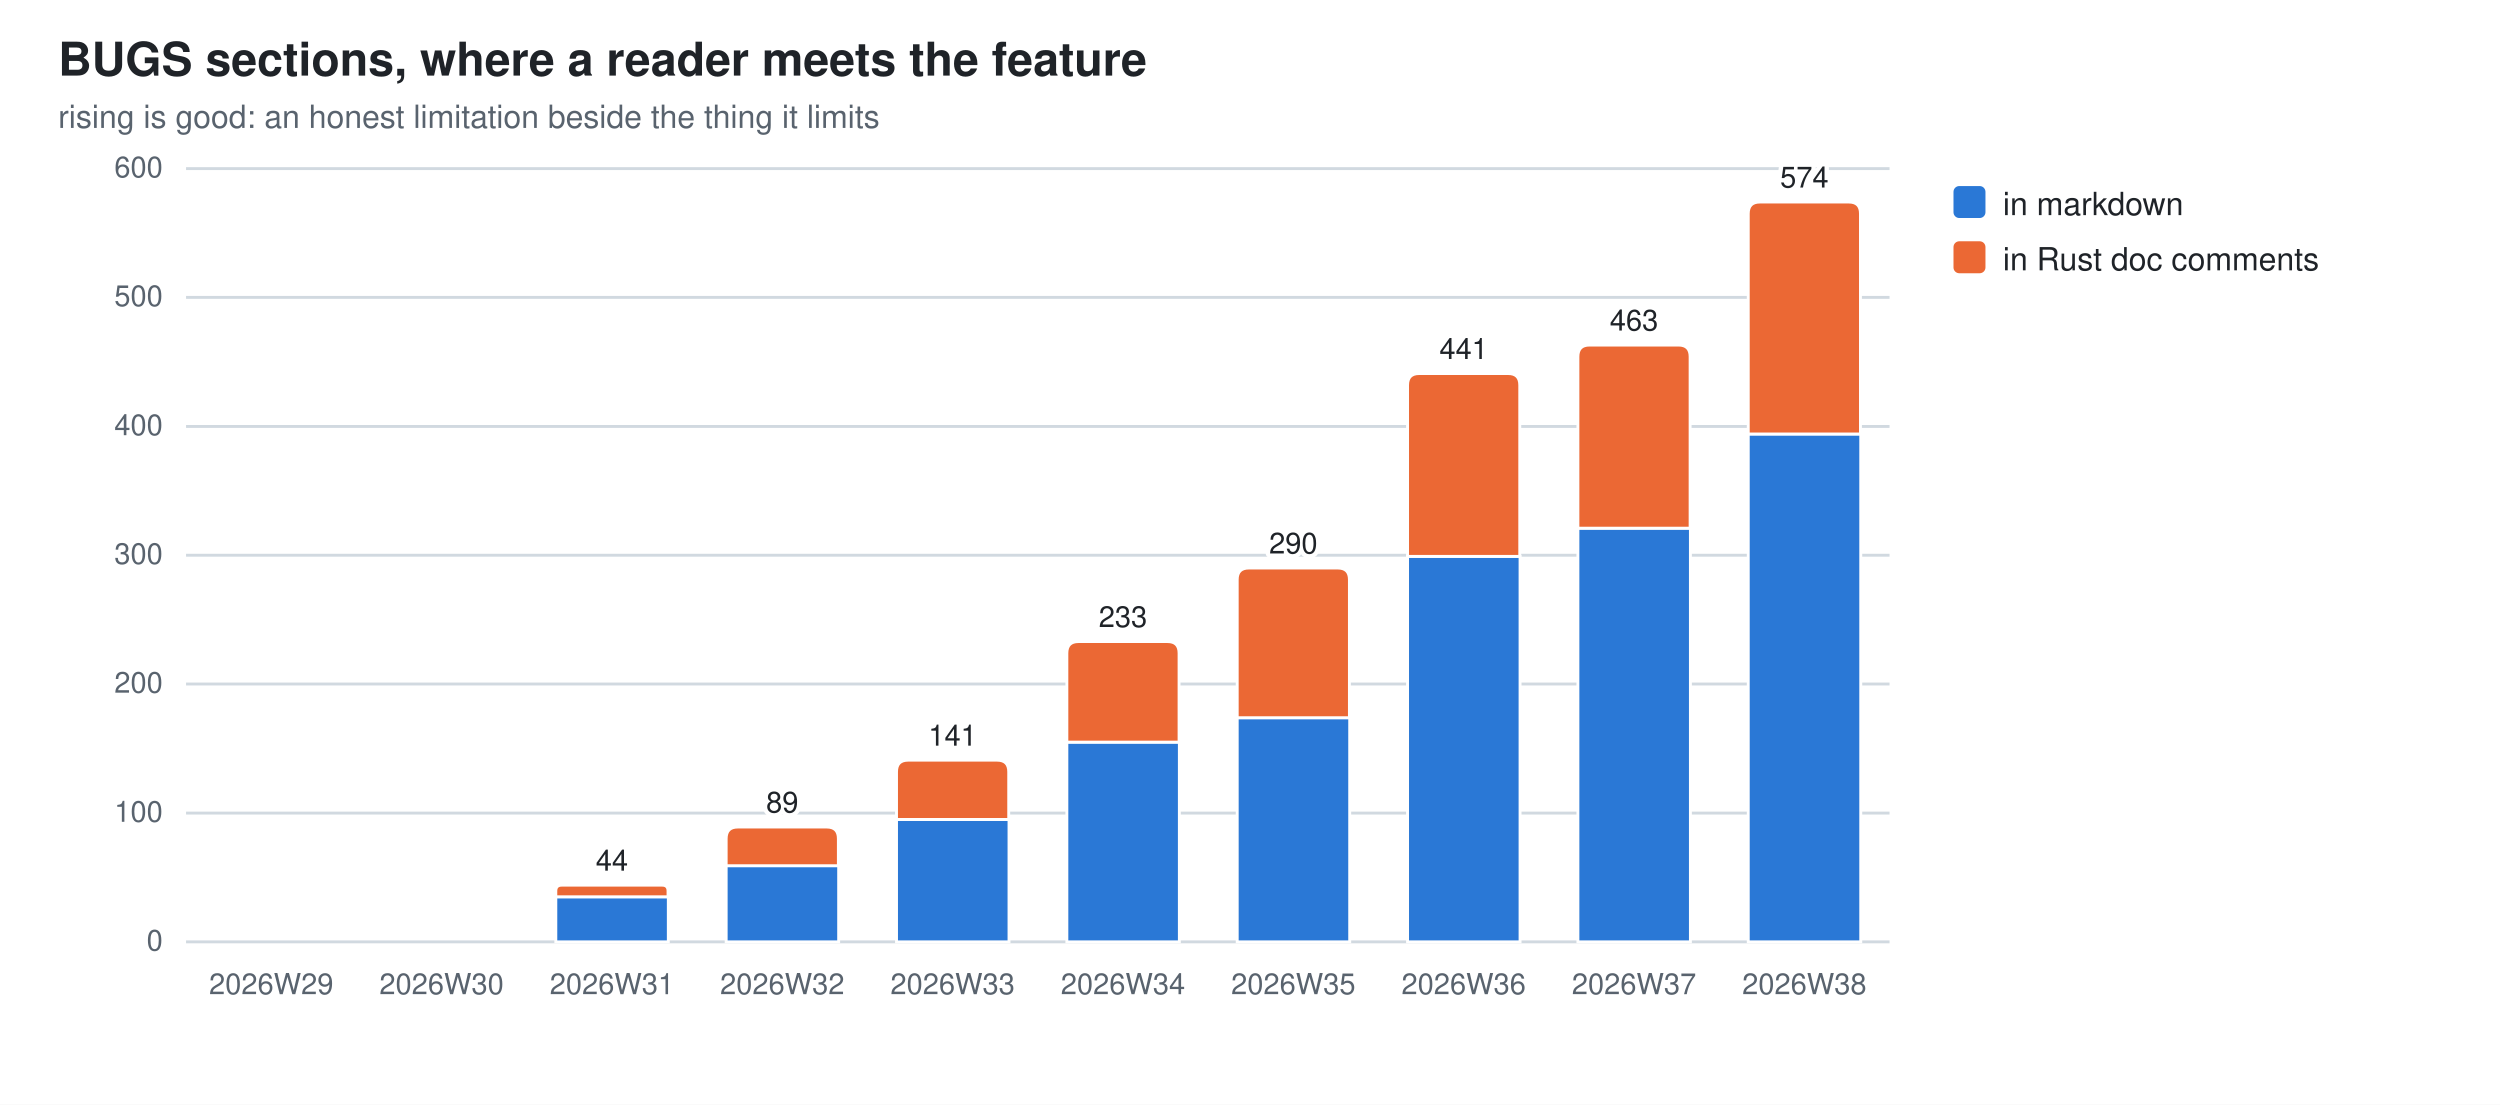
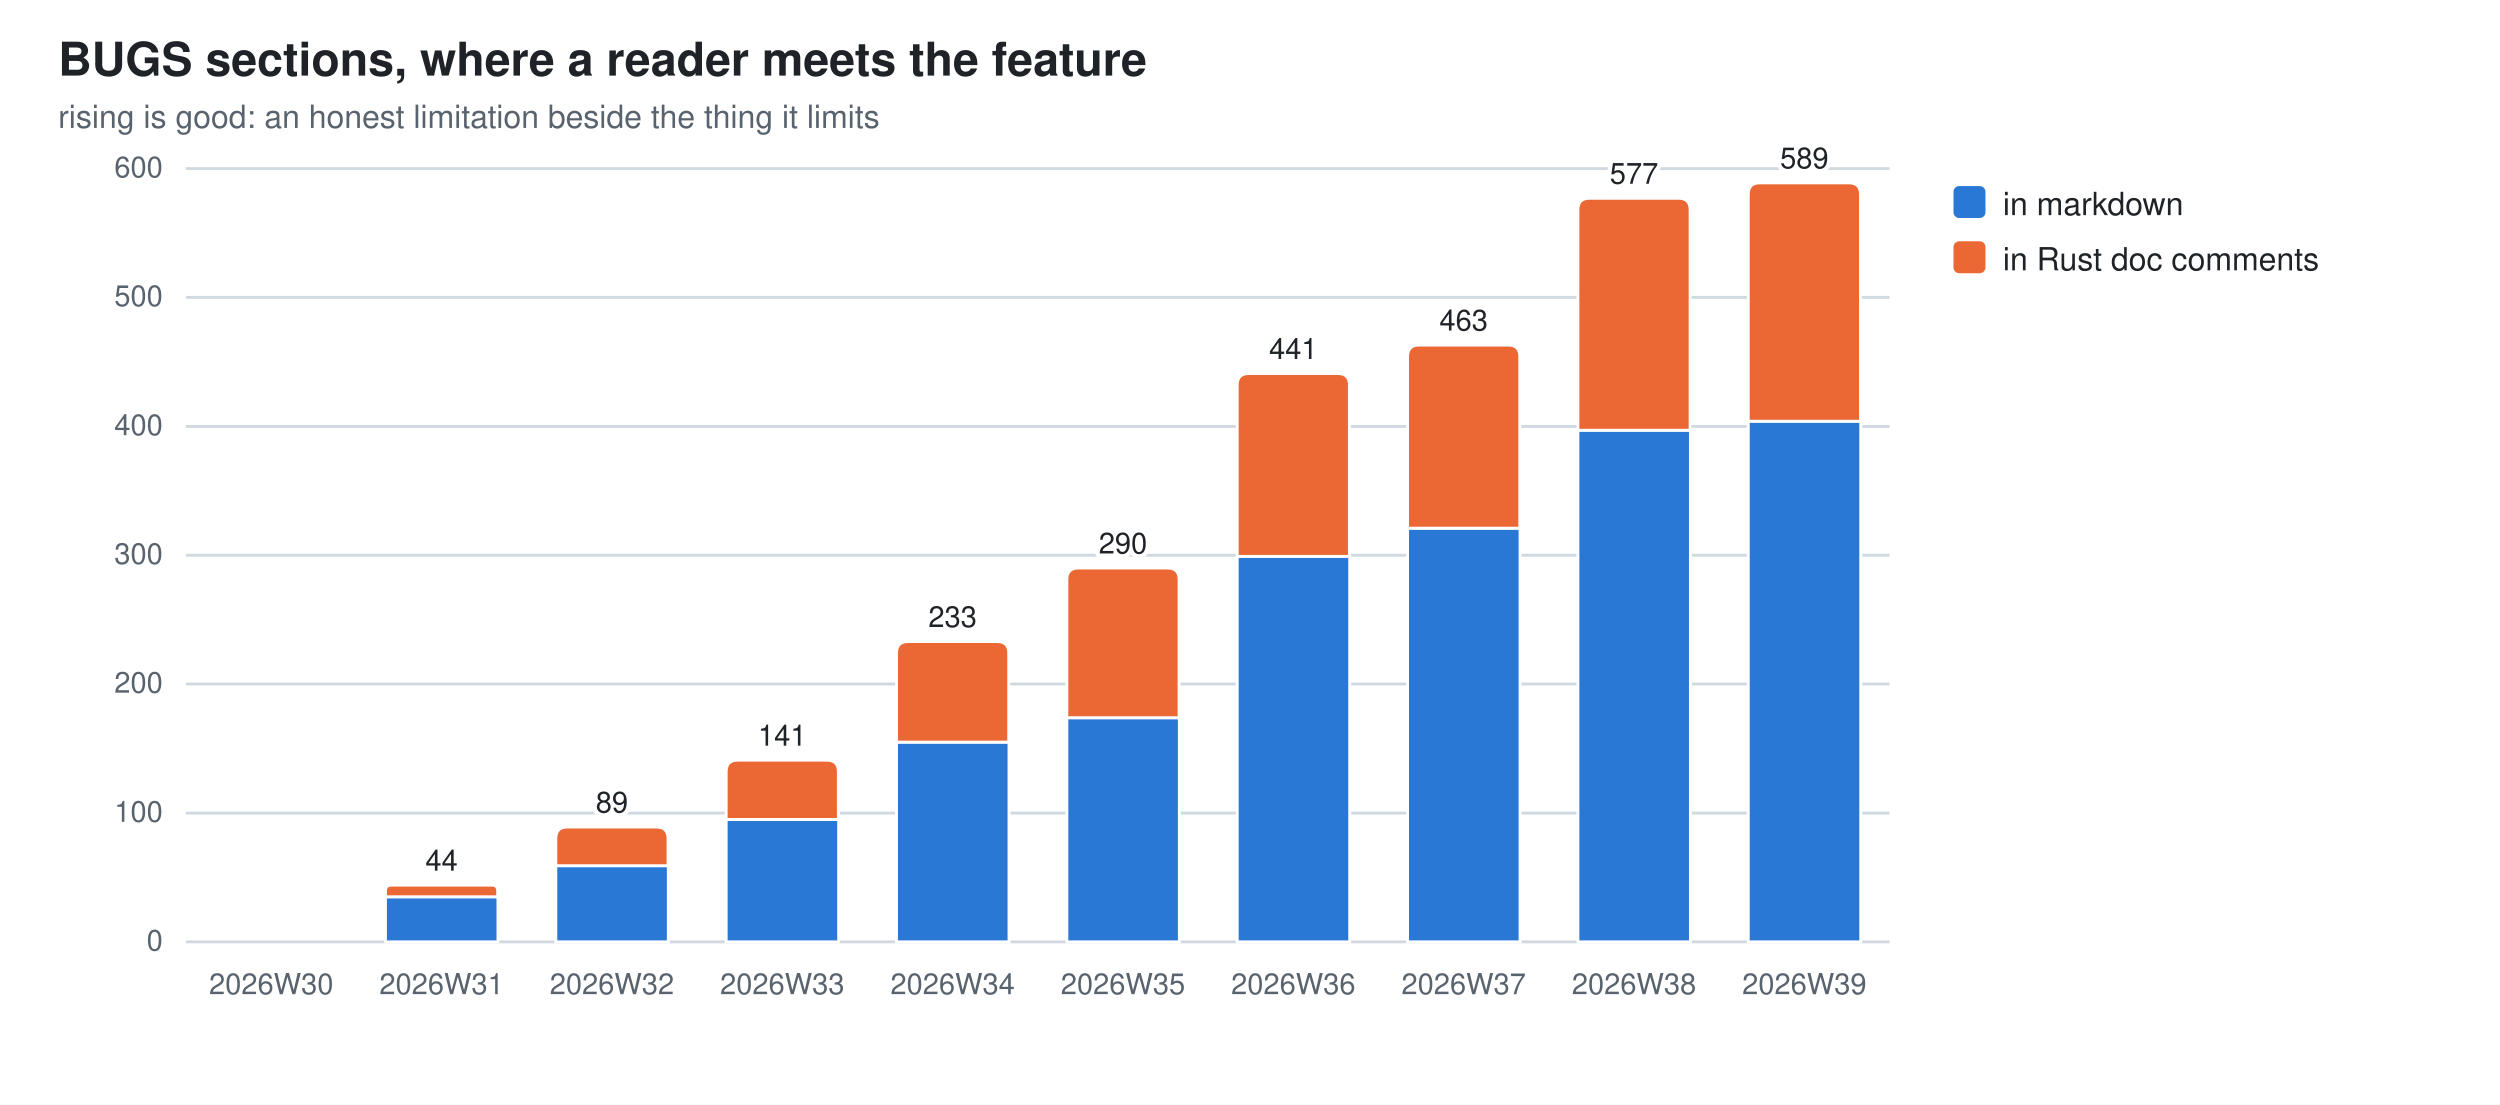
<svg xmlns="http://www.w3.org/2000/svg" width="860" height="380" viewBox="0 0 860 380" role="img" aria-label="BUGS sections, where a reader meets the feature">
  <style>
  .bg{fill:#ffffff} .fg{fill:#1f2328} .mut{fill:#59636e} .grid{stroke:#d1d9e0}
  .seg{stroke:#ffffff;stroke-width:1}
  .val{paint-order:stroke;stroke:#ffffff;stroke-width:3px;stroke-linejoin:round}
  .s0{fill:#2a78d6}  .s1{fill:#eb6834}  .s2{fill:#1baf7a}  .s3{fill:#eda100}  .s4{fill:#e87ba4}  .s5{fill:#008300}  .s6{fill:#4a3aa7}  .s7{fill:#e34948}
  @media (prefers-color-scheme: dark){
    .bg{fill:#0d1117} .fg{fill:#e6edf3} .mut{fill:#9198a1} .grid{stroke:#30363d}
    .seg{stroke:#0d1117} .val{stroke:#0d1117} .s0{fill:#3987e5} .s1{fill:#d95926} .s2{fill:#199e70} .s3{fill:#c98500} .s4{fill:#d55181} .s5{fill:#008300} .s6{fill:#9085e9} .s7{fill:#e66767}}
  text{font-family:-apple-system,BlinkMacSystemFont,"Segoe UI",Helvetica,Arial,sans-serif}
</style>
  <rect class="bg" width="860" height="380" />
  <text class="fg" x="20" y="26" font-size="16" font-weight="600">BUGS sections, where a reader meets the feature</text>
  <text class="mut" x="20" y="44" font-size="11">rising is good: an honest limitation beside the thing it limits</text>
  <line class="grid" x1="64" y1="324.0" x2="650.0" y2="324.0" stroke-width="1" />
  <text class="mut" x="56" y="327.0" font-size="10" text-anchor="end">0</text>
  <line class="grid" x1="64" y1="279.7" x2="650.0" y2="279.7" stroke-width="1" />
  <text class="mut" x="56" y="282.7" font-size="10" text-anchor="end">100</text>
  <line class="grid" x1="64" y1="235.3" x2="650.0" y2="235.3" stroke-width="1" />
  <text class="mut" x="56" y="238.3" font-size="10" text-anchor="end">200</text>
  <line class="grid" x1="64" y1="191.0" x2="650.0" y2="191.0" stroke-width="1" />
  <text class="mut" x="56" y="194.0" font-size="10" text-anchor="end">300</text>
  <line class="grid" x1="64" y1="146.7" x2="650.0" y2="146.7" stroke-width="1" />
  <text class="mut" x="56" y="149.7" font-size="10" text-anchor="end">400</text>
  <line class="grid" x1="64" y1="102.3" x2="650.0" y2="102.3" stroke-width="1" />
  <text class="mut" x="56" y="105.3" font-size="10" text-anchor="end">500</text>
  <line class="grid" x1="64" y1="58.0" x2="650.0" y2="58.0" stroke-width="1" />
  <text class="mut" x="56" y="61.0" font-size="10" text-anchor="end">600</text>
-   <text class="mut" x="93.3" y="342" font-size="10" text-anchor="middle">2026W29</text>
-   <text class="mut" x="151.9" y="342" font-size="10" text-anchor="middle">2026W30</text>
-   <rect class="seg s0" x="191.2" y="308.5" width="38.7" height="15.5" />
-   <path class="seg s1" d="M191.2,308.5 V306.5 Q191.2,304.5 193.2,304.5 H227.8 Q229.8,304.5 229.8,306.5 V308.5 Z" />
-   <text class="mut" x="210.5" y="342" font-size="10" text-anchor="middle">2026W31</text>
-   <text class="fg val" x="210.5" y="299.5" font-size="10" text-anchor="middle">44</text>
-   <rect class="seg s0" x="249.8" y="297.8" width="38.7" height="26.2" />
-   <path class="seg s1" d="M249.8,297.8 V288.5 Q249.8,284.5 253.8,284.5 H284.4 Q288.4,284.5 288.4,288.5 V297.8 Z" />
-   <text class="mut" x="269.1" y="342" font-size="10" text-anchor="middle">2026W32</text>
-   <text class="fg val" x="269.1" y="279.5" font-size="10" text-anchor="middle">89</text>
-   <rect class="seg s0" x="308.4" y="281.9" width="38.7" height="42.1" />
-   <path class="seg s1" d="M308.4,281.9 V265.5 Q308.4,261.5 312.4,261.5 H343.0 Q347.0,261.5 347.0,265.5 V281.9 Z" />
-   <text class="mut" x="327.7" y="342" font-size="10" text-anchor="middle">2026W33</text>
-   <text class="fg val" x="327.7" y="256.5" font-size="10" text-anchor="middle">141</text>
-   <rect class="seg s0" x="367.0" y="255.3" width="38.7" height="68.7" />
-   <path class="seg s1" d="M367.0,255.3 V224.7 Q367.0,220.7 371.0,220.7 H401.6 Q405.6,220.7 405.6,224.7 V255.3 Z" />
-   <text class="mut" x="386.3" y="342" font-size="10" text-anchor="middle">2026W34</text>
-   <text class="fg val" x="386.3" y="215.7" font-size="10" text-anchor="middle">233</text>
-   <rect class="seg s0" x="425.6" y="246.9" width="38.7" height="77.1" />
-   <path class="seg s1" d="M425.6,246.9 V199.4 Q425.6,195.4 429.6,195.4 H460.2 Q464.2,195.4 464.2,199.4 V246.9 Z" />
-   <text class="mut" x="444.9" y="342" font-size="10" text-anchor="middle">2026W35</text>
-   <text class="fg val" x="444.9" y="190.4" font-size="10" text-anchor="middle">290</text>
-   <rect class="seg s0" x="484.2" y="191.4" width="38.7" height="132.6" />
-   <path class="seg s1" d="M484.2,191.4 V132.5 Q484.2,128.5 488.2,128.5 H518.8 Q522.8,128.5 522.8,132.5 V191.4 Z" />
-   <text class="mut" x="503.5" y="342" font-size="10" text-anchor="middle">2026W36</text>
-   <text class="fg val" x="503.5" y="123.5" font-size="10" text-anchor="middle">441</text>
-   <rect class="seg s0" x="542.8" y="181.7" width="38.7" height="142.3" />
-   <path class="seg s1" d="M542.8,181.7 V122.7 Q542.8,118.7 546.8,118.7 H577.4 Q581.4,118.7 581.4,122.7 V181.7 Z" />
-   <text class="mut" x="562.1" y="342" font-size="10" text-anchor="middle">2026W37</text>
-   <text class="fg val" x="562.1" y="113.7" font-size="10" text-anchor="middle">463</text>
-   <rect class="seg s0" x="601.4" y="149.3" width="38.7" height="174.7" />
-   <path class="seg s1" d="M601.4,149.3 V73.5 Q601.4,69.5 605.4,69.5 H636.0 Q640.0,69.5 640.0,73.5 V149.3 Z" />
-   <text class="mut" x="620.7" y="342" font-size="10" text-anchor="middle">2026W38</text>
-   <text class="fg val" x="620.7" y="64.5" font-size="10" text-anchor="middle">574</text>
+   <text class="mut" x="93.3" y="342" font-size="10" text-anchor="middle">2026W30</text>
+   <rect class="seg s0" x="132.6" y="308.5" width="38.7" height="15.5" />
+   <path class="seg s1" d="M132.6,308.5 V306.5 Q132.6,304.5 134.6,304.5 H169.2 Q171.2,304.5 171.2,306.5 V308.5 Z" />
+   <text class="mut" x="151.9" y="342" font-size="10" text-anchor="middle">2026W31</text>
+   <text class="fg val" x="151.9" y="299.5" font-size="10" text-anchor="middle">44</text>
+   <rect class="seg s0" x="191.2" y="297.8" width="38.7" height="26.2" />
+   <path class="seg s1" d="M191.2,297.8 V288.5 Q191.2,284.5 195.2,284.5 H225.8 Q229.8,284.5 229.8,288.5 V297.8 Z" />
+   <text class="mut" x="210.5" y="342" font-size="10" text-anchor="middle">2026W32</text>
+   <text class="fg val" x="210.5" y="279.5" font-size="10" text-anchor="middle">89</text>
+   <rect class="seg s0" x="249.8" y="281.9" width="38.7" height="42.1" />
+   <path class="seg s1" d="M249.8,281.9 V265.5 Q249.8,261.5 253.8,261.5 H284.4 Q288.4,261.5 288.4,265.5 V281.9 Z" />
+   <text class="mut" x="269.1" y="342" font-size="10" text-anchor="middle">2026W33</text>
+   <text class="fg val" x="269.1" y="256.5" font-size="10" text-anchor="middle">141</text>
+   <rect class="seg s0" x="308.4" y="255.3" width="38.7" height="68.7" />
+   <path class="seg s1" d="M308.4,255.3 V224.7 Q308.4,220.7 312.4,220.7 H343.0 Q347.0,220.7 347.0,224.7 V255.3 Z" />
+   <text class="mut" x="327.7" y="342" font-size="10" text-anchor="middle">2026W34</text>
+   <text class="fg val" x="327.7" y="215.7" font-size="10" text-anchor="middle">233</text>
+   <rect class="seg s0" x="367.0" y="246.9" width="38.7" height="77.1" />
+   <path class="seg s1" d="M367.0,246.9 V199.4 Q367.0,195.4 371.0,195.4 H401.6 Q405.6,195.4 405.6,199.4 V246.9 Z" />
+   <text class="mut" x="386.3" y="342" font-size="10" text-anchor="middle">2026W35</text>
+   <text class="fg val" x="386.3" y="190.4" font-size="10" text-anchor="middle">290</text>
+   <rect class="seg s0" x="425.6" y="191.4" width="38.7" height="132.6" />
+   <path class="seg s1" d="M425.6,191.4 V132.5 Q425.6,128.5 429.6,128.5 H460.2 Q464.2,128.5 464.2,132.5 V191.4 Z" />
+   <text class="mut" x="444.9" y="342" font-size="10" text-anchor="middle">2026W36</text>
+   <text class="fg val" x="444.9" y="123.5" font-size="10" text-anchor="middle">441</text>
+   <rect class="seg s0" x="484.2" y="181.7" width="38.7" height="142.3" />
+   <path class="seg s1" d="M484.2,181.7 V122.7 Q484.2,118.7 488.2,118.7 H518.8 Q522.8,118.7 522.8,122.7 V181.7 Z" />
+   <text class="mut" x="503.5" y="342" font-size="10" text-anchor="middle">2026W37</text>
+   <text class="fg val" x="503.5" y="113.7" font-size="10" text-anchor="middle">463</text>
+   <rect class="seg s0" x="542.8" y="148.0" width="38.7" height="176.0" />
+   <path class="seg s1" d="M542.8,148.0 V72.2 Q542.8,68.2 546.8,68.2 H577.4 Q581.4,68.2 581.4,72.2 V148.0 Z" />
+   <text class="mut" x="562.1" y="342" font-size="10" text-anchor="middle">2026W38</text>
+   <text class="fg val" x="562.1" y="63.2" font-size="10" text-anchor="middle">577</text>
+   <rect class="seg s0" x="601.4" y="144.9" width="38.7" height="179.1" />
+   <path class="seg s1" d="M601.4,144.9 V66.9 Q601.4,62.9 605.4,62.9 H636.0 Q640.0,62.9 640.0,66.9 V144.9 Z" />
+   <text class="mut" x="620.7" y="342" font-size="10" text-anchor="middle">2026W39</text>
+   <text class="fg val" x="620.7" y="57.9" font-size="10" text-anchor="middle">589</text>
  <rect class="s0" x="672" y="64" width="11" height="11" rx="2" />
  <text class="fg" y="74" font-size="11">
    <tspan x="689" dy="0">in markdown</tspan>
  </text>
  <rect class="s1" x="672" y="83" width="11" height="11" rx="2" />
  <text class="fg" y="93" font-size="11">
    <tspan x="689" dy="0">in Rust doc comments</tspan>
  </text>
</svg>
